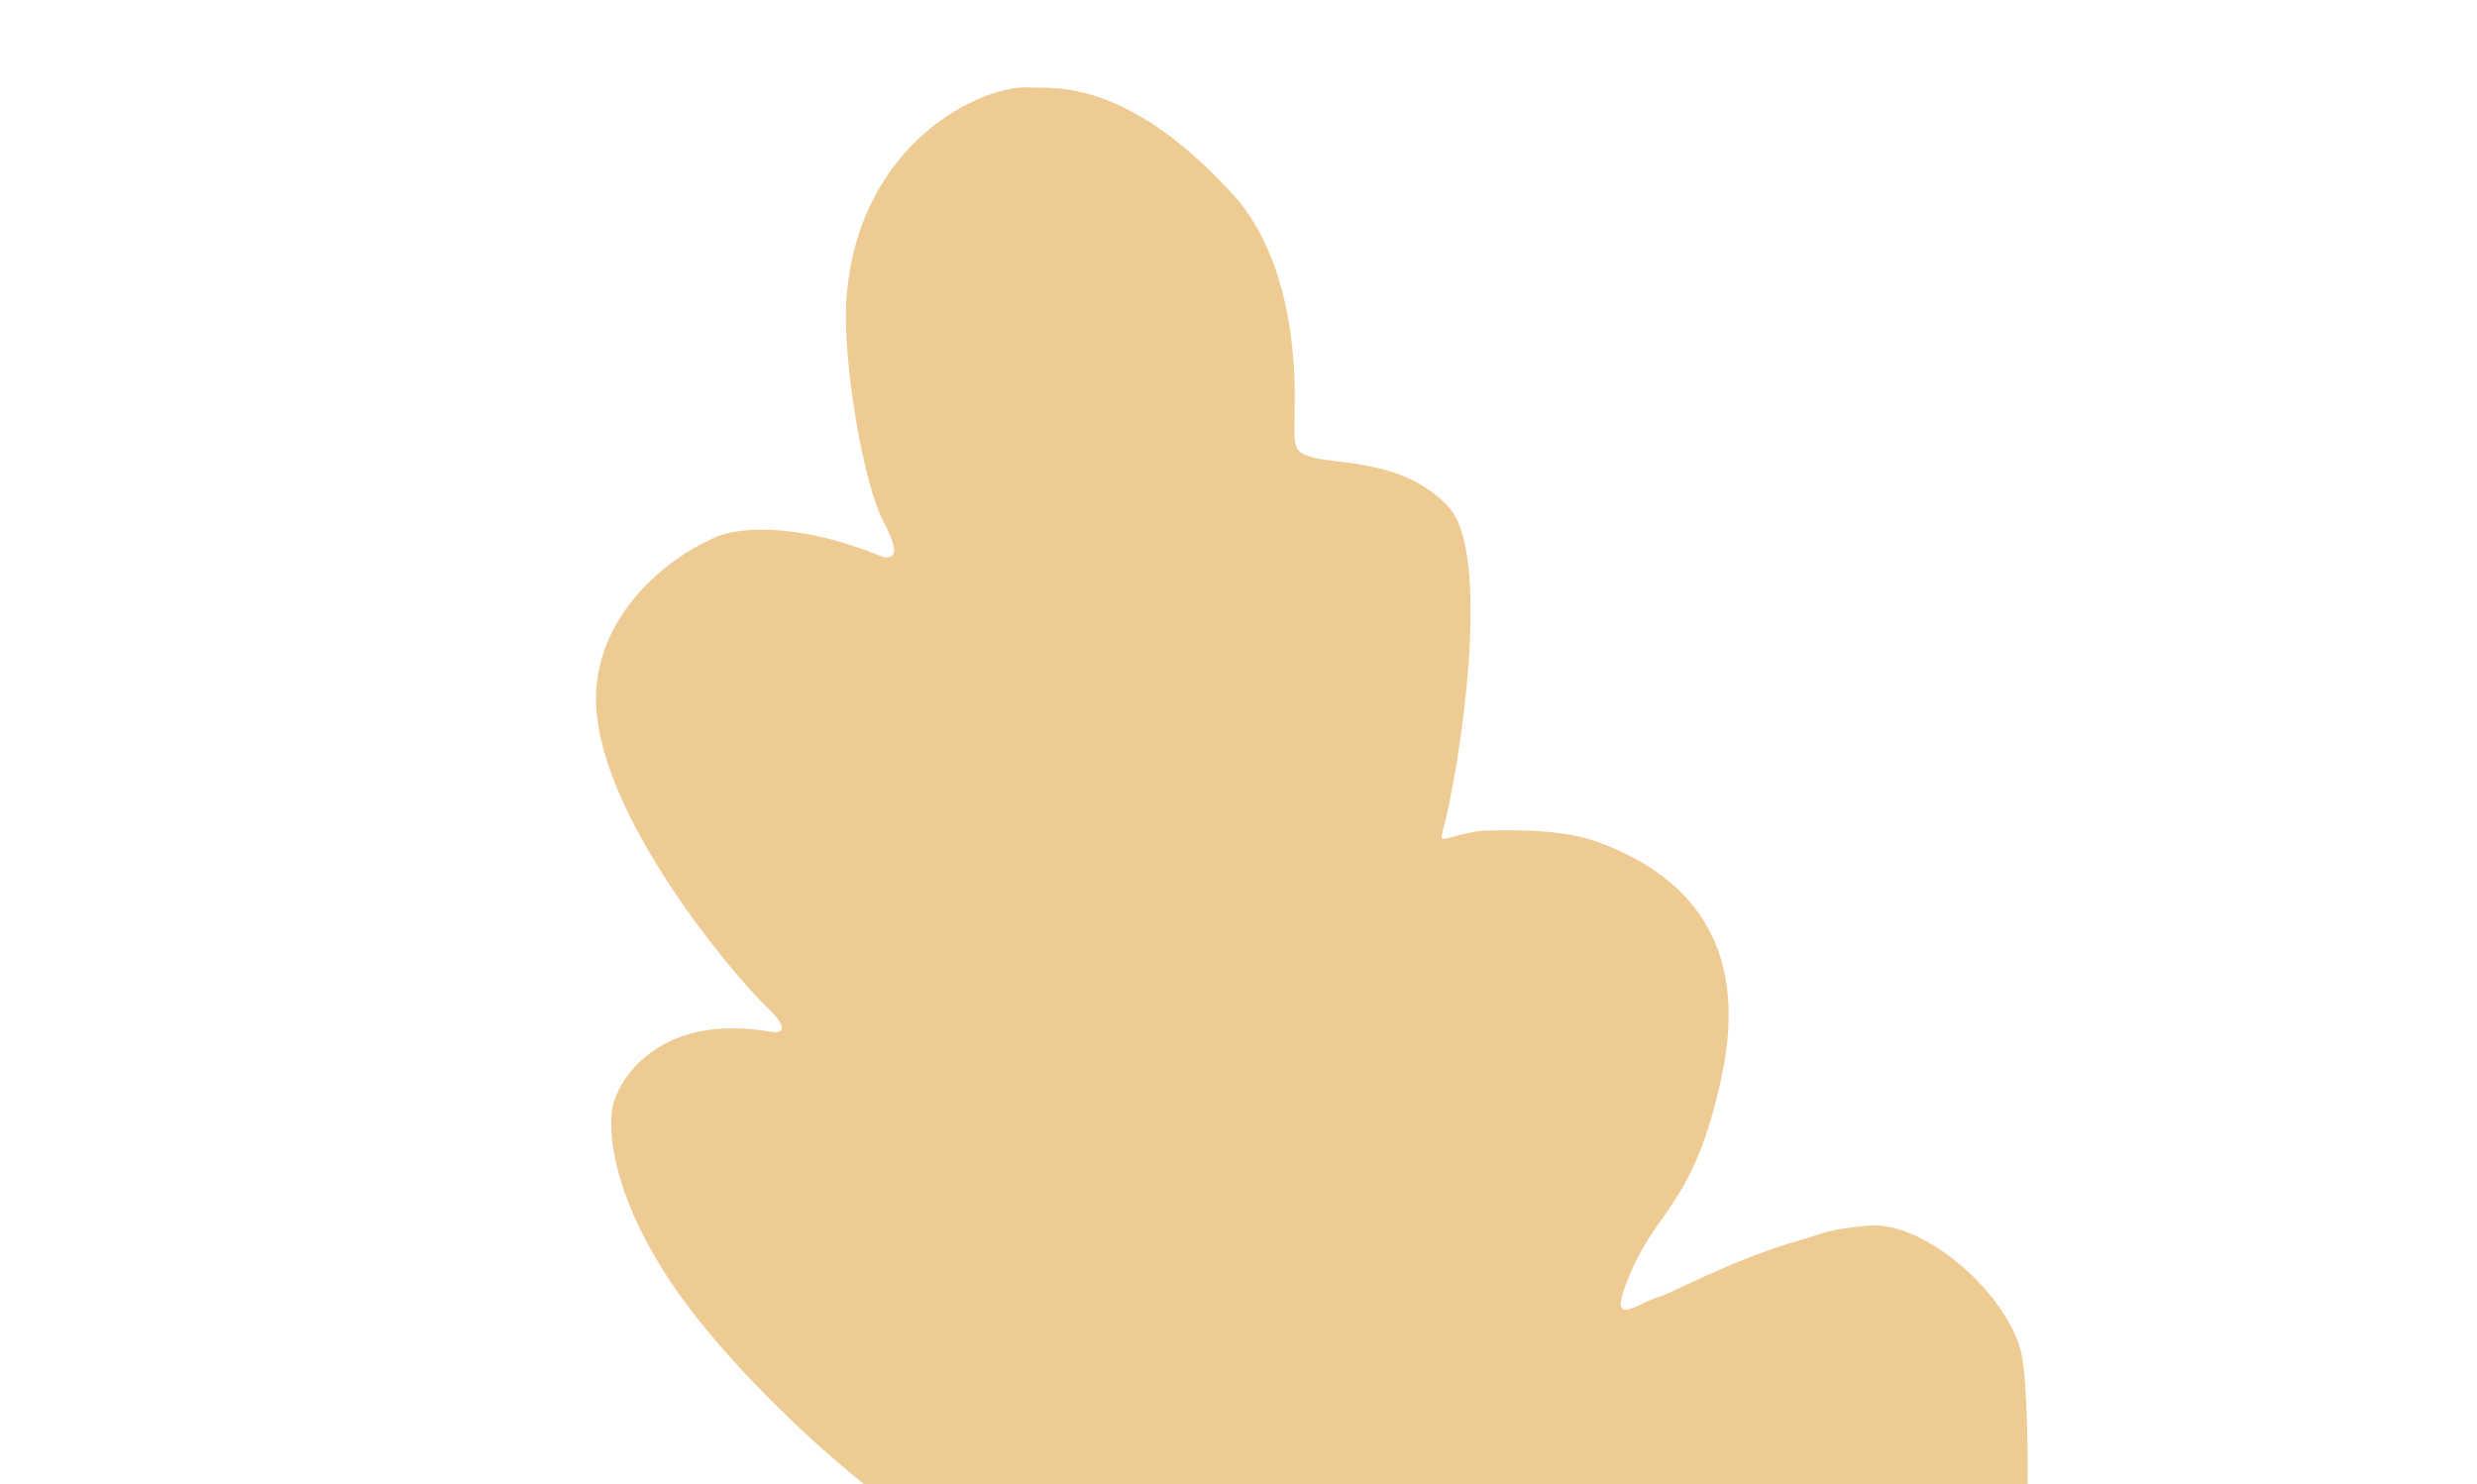
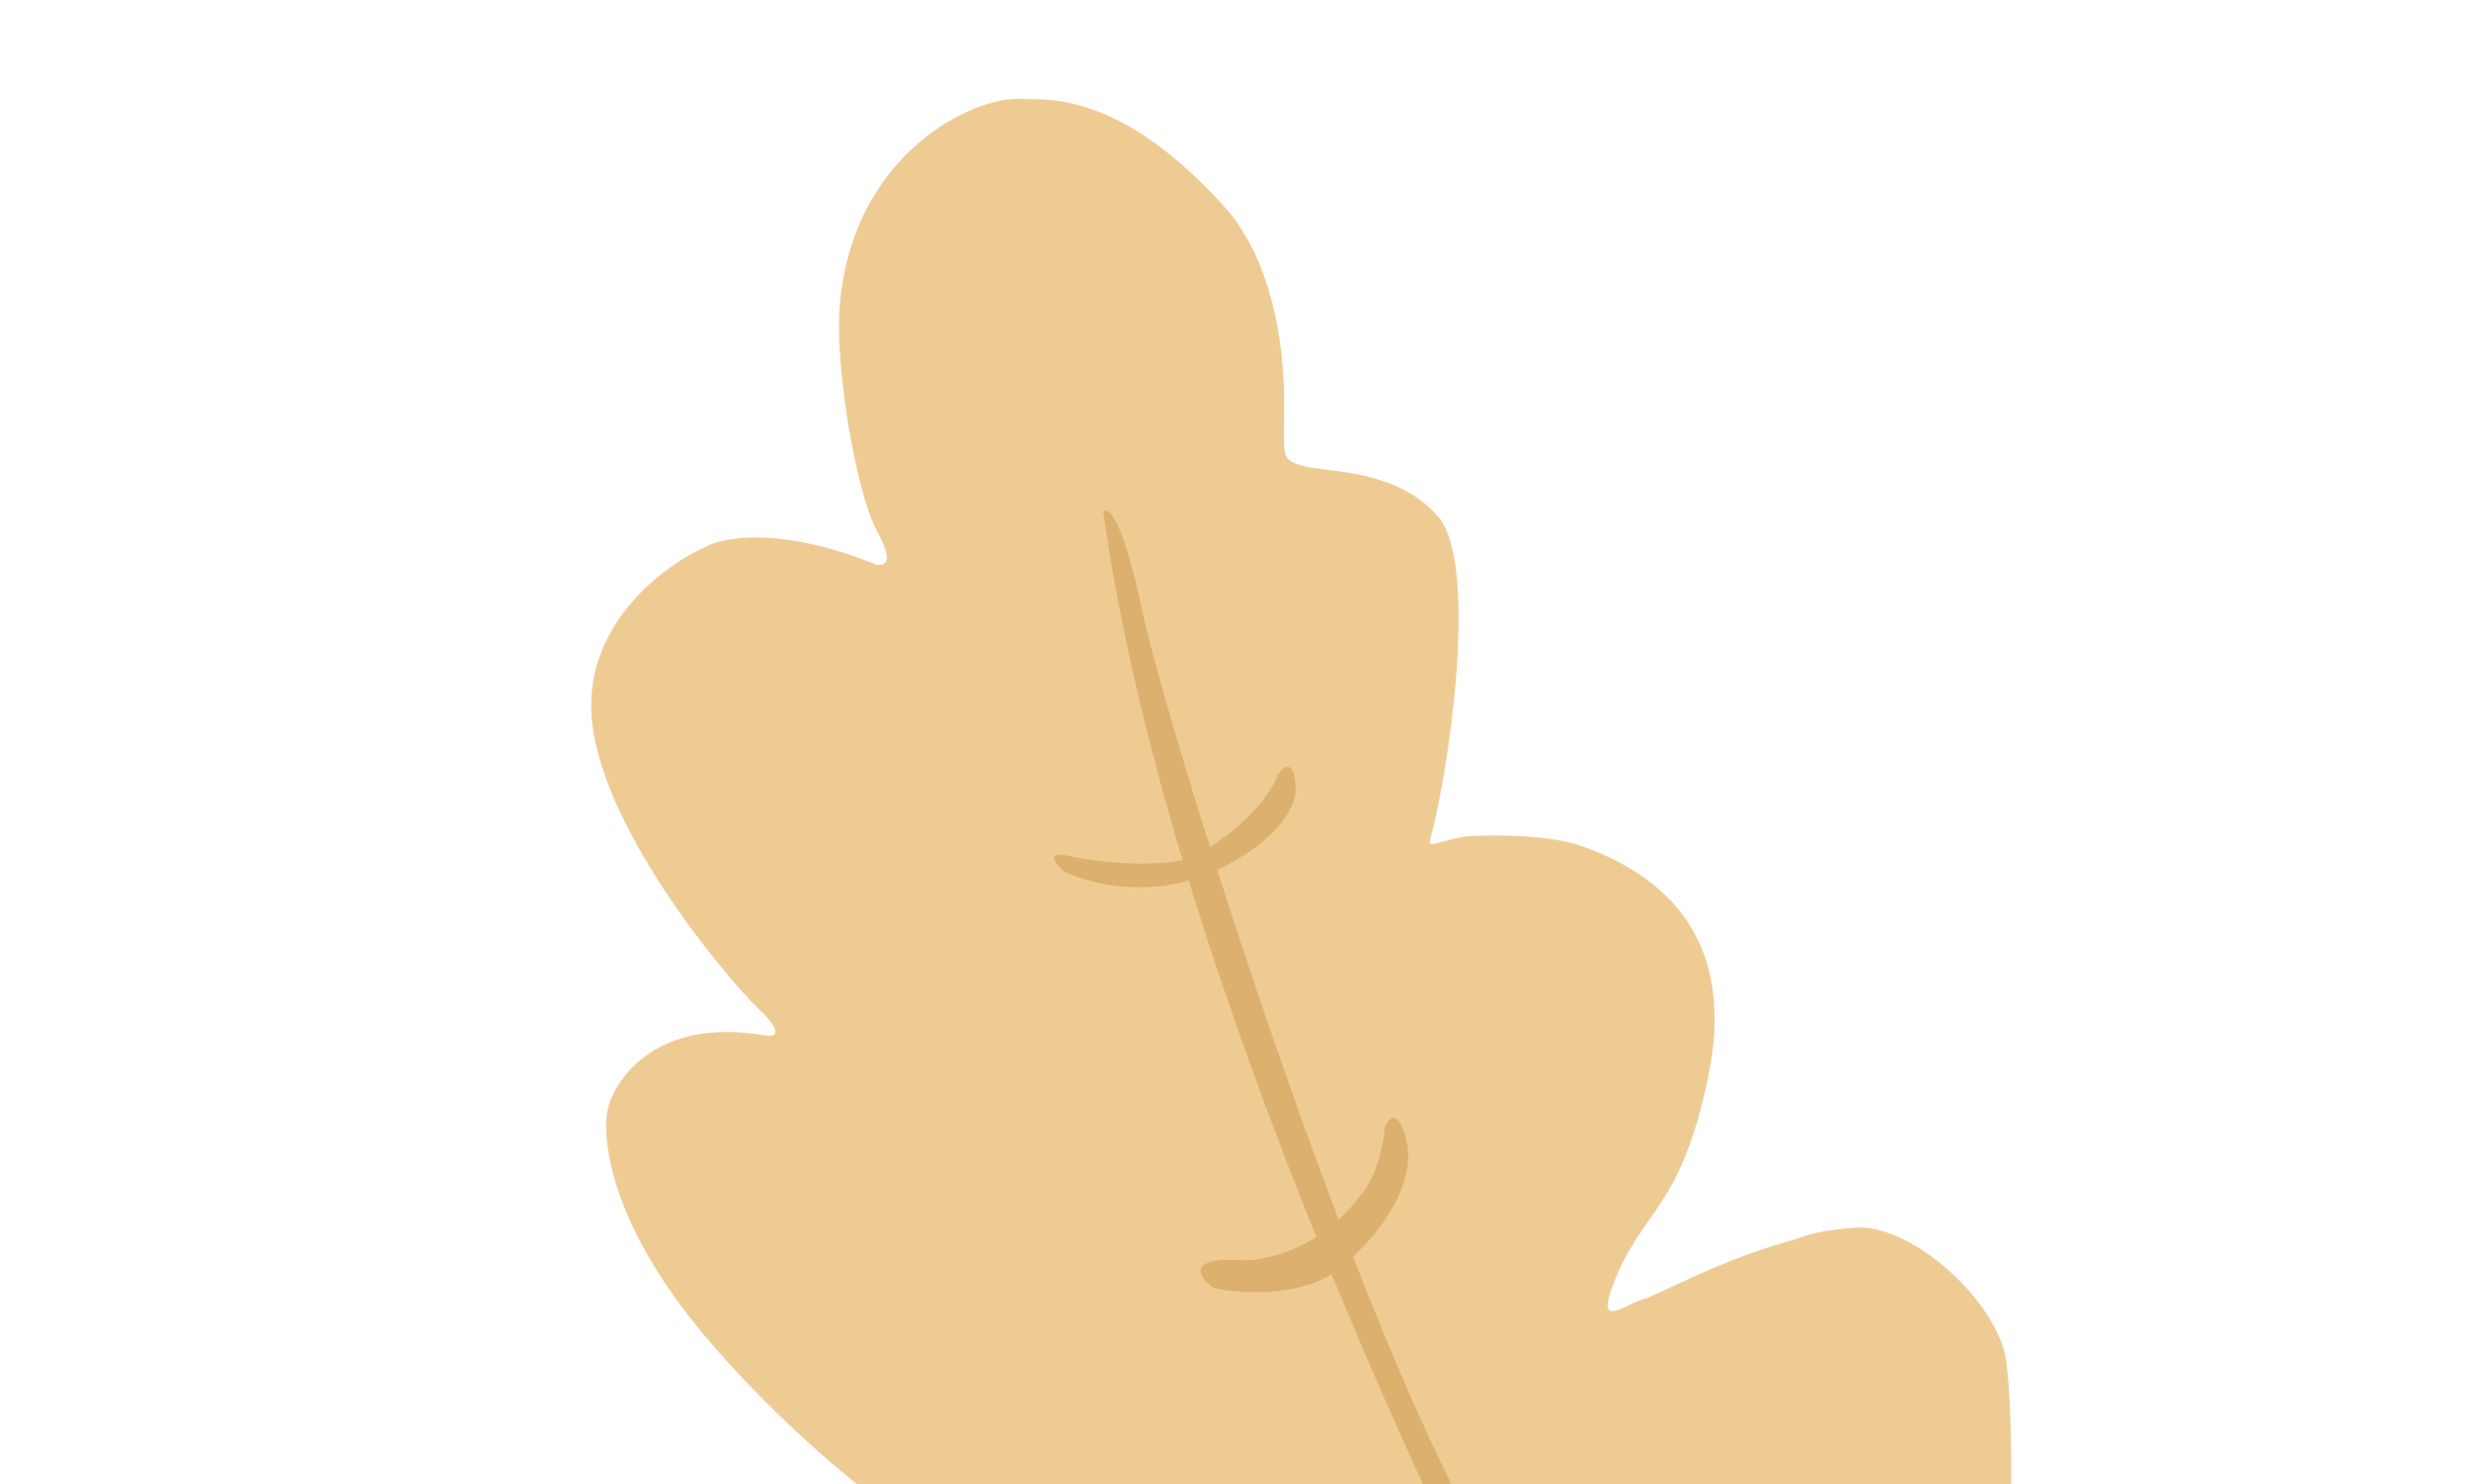
- <svg xmlns="http://www.w3.org/2000/svg" width="202" height="121" viewBox="0 0 202 121" fill="none">
-   <path d="M68.394 153.889C75.594 166.71 91.974 167.383 95.064 167.754L161.009 163.572C165.169 151.559 166.195 114.602 164.731 109.917C163.193 104.995 156.725 99.604 152.434 99.962C148.92 100.254 148.627 100.649 146.871 101.133C141.316 102.663 135.499 105.905 135.159 105.818C133.402 106.403 131.352 108.16 132.523 104.939C134.895 98.416 138.087 98.79 140.429 87.664C142.721 76.776 137.501 71.267 130.181 68.632C126.87 67.44 121.69 67.754 120.811 67.754C118.469 68.046 117.355 68.893 117.591 68.046C119.055 62.776 121.701 45.32 118.176 41.402C114.652 37.483 109.099 37.888 107.05 37.302C105.247 36.787 105.586 36.434 105.586 32.325C105.586 24.712 103.536 19.149 100.608 15.928C92.466 6.972 86.7 7.137 84.211 7.144C80.294 6.729 69.864 11.536 69.017 24.548C68.708 29.304 70.362 39.373 72.058 42.573C73.416 45.133 72.951 45.558 72.058 45.442C64.103 42.201 59.255 43.175 57.825 44.067C54.64 45.488 48.339 50.158 48.615 57.471C48.961 66.611 59.687 79.411 62.45 82.045C64.661 84.153 63.574 84.317 62.754 84.135C54.206 82.687 50.689 87.505 49.999 90.095C49.476 92.14 49.94 98.26 55.98 106.375C62.019 114.491 74.743 125.823 80.393 126.949C84.737 127.815 94.856 131.463 86.029 130.15C79.688 129.206 75.248 130.837 73.057 132.366C69.102 135.267 62.633 143.632 68.394 153.889Z" fill="#EFCB94" />
+ <svg xmlns="http://www.w3.org/2000/svg" width="203" height="122" viewBox="0 0 203 122" fill="none">
+   <path d="M68.394 154.889C75.594 167.71 91.974 168.383 95.064 168.754L161.009 164.572C165.169 152.559 166.195 115.602 164.731 110.917C163.193 105.995 156.725 100.604 152.434 100.962C148.92 101.254 148.627 101.649 146.871 102.133C141.316 103.663 135.499 106.905 135.159 106.818C133.402 107.403 131.352 109.16 132.523 105.939C134.895 99.416 138.087 99.79 140.429 88.664C142.721 77.776 137.501 72.267 130.181 69.632C126.87 68.44 121.69 68.754 120.811 68.754C118.469 69.046 117.355 69.893 117.591 69.046C119.055 63.776 121.701 46.32 118.176 42.402C114.652 38.483 109.099 38.888 107.05 38.302C105.247 37.787 105.586 37.434 105.586 33.325C105.586 25.712 103.536 20.149 100.608 16.928C92.466 7.972 86.7 8.137 84.211 8.144C80.294 7.729 69.864 12.536 69.017 25.548C68.708 30.304 70.362 40.373 72.058 43.573C73.416 46.133 72.951 46.558 72.058 46.442C64.103 43.201 59.255 44.175 57.825 45.067C54.64 46.488 48.339 51.158 48.615 58.471C48.961 67.611 59.687 80.411 62.45 83.045C64.661 85.153 63.574 85.317 62.754 85.135C54.206 83.687 50.689 88.505 49.999 91.095C49.476 93.14 49.94 99.26 55.98 107.375C62.019 115.491 74.743 126.823 80.393 127.949C84.737 128.815 94.856 132.463 86.029 131.15C79.688 130.206 75.248 131.837 73.057 133.366C69.102 136.267 62.633 144.632 68.394 154.889Z" fill="#EFCB94" />
+   <path fill-rule="evenodd" clip-rule="evenodd" d="M120.841 130.284C121.545 131.765 121.97 132.661 122.04 132.872L124.968 131.701C120.787 126.056 115.897 115.3 111.244 103.362C114.502 100.285 116.405 96.592 115.6 93.638C114.897 91.062 114.136 91.979 113.843 92.76C113.608 95.571 112.574 97.445 112.086 98.03C111.444 98.913 110.764 99.666 110.067 100.305C106.372 90.587 102.88 80.323 100.08 71.541C104.997 69.222 106.426 66.384 106.522 65.235C106.522 62.19 105.546 62.99 105.058 63.771C103.969 66.312 101.403 68.431 99.486 69.665C96.607 60.533 94.558 53.256 93.931 50.302C92.292 42.572 91.101 41.616 90.711 42.104C92.006 51.374 94.364 61.153 97.228 70.723C94.379 71.346 90.234 70.861 88.368 70.505C85.792 69.803 86.709 70.993 87.49 71.677C89.183 72.523 93.314 73.663 97.743 72.422C100.919 82.794 104.652 92.869 108.228 101.726C105.418 103.532 102.645 103.793 101.252 103.594C97.504 103.594 98.715 105.155 99.788 105.936C101.836 106.381 106.384 106.697 109.479 104.793C114.367 116.649 118.789 125.962 120.841 130.284Z" fill="#DCB06D" />
</svg>
